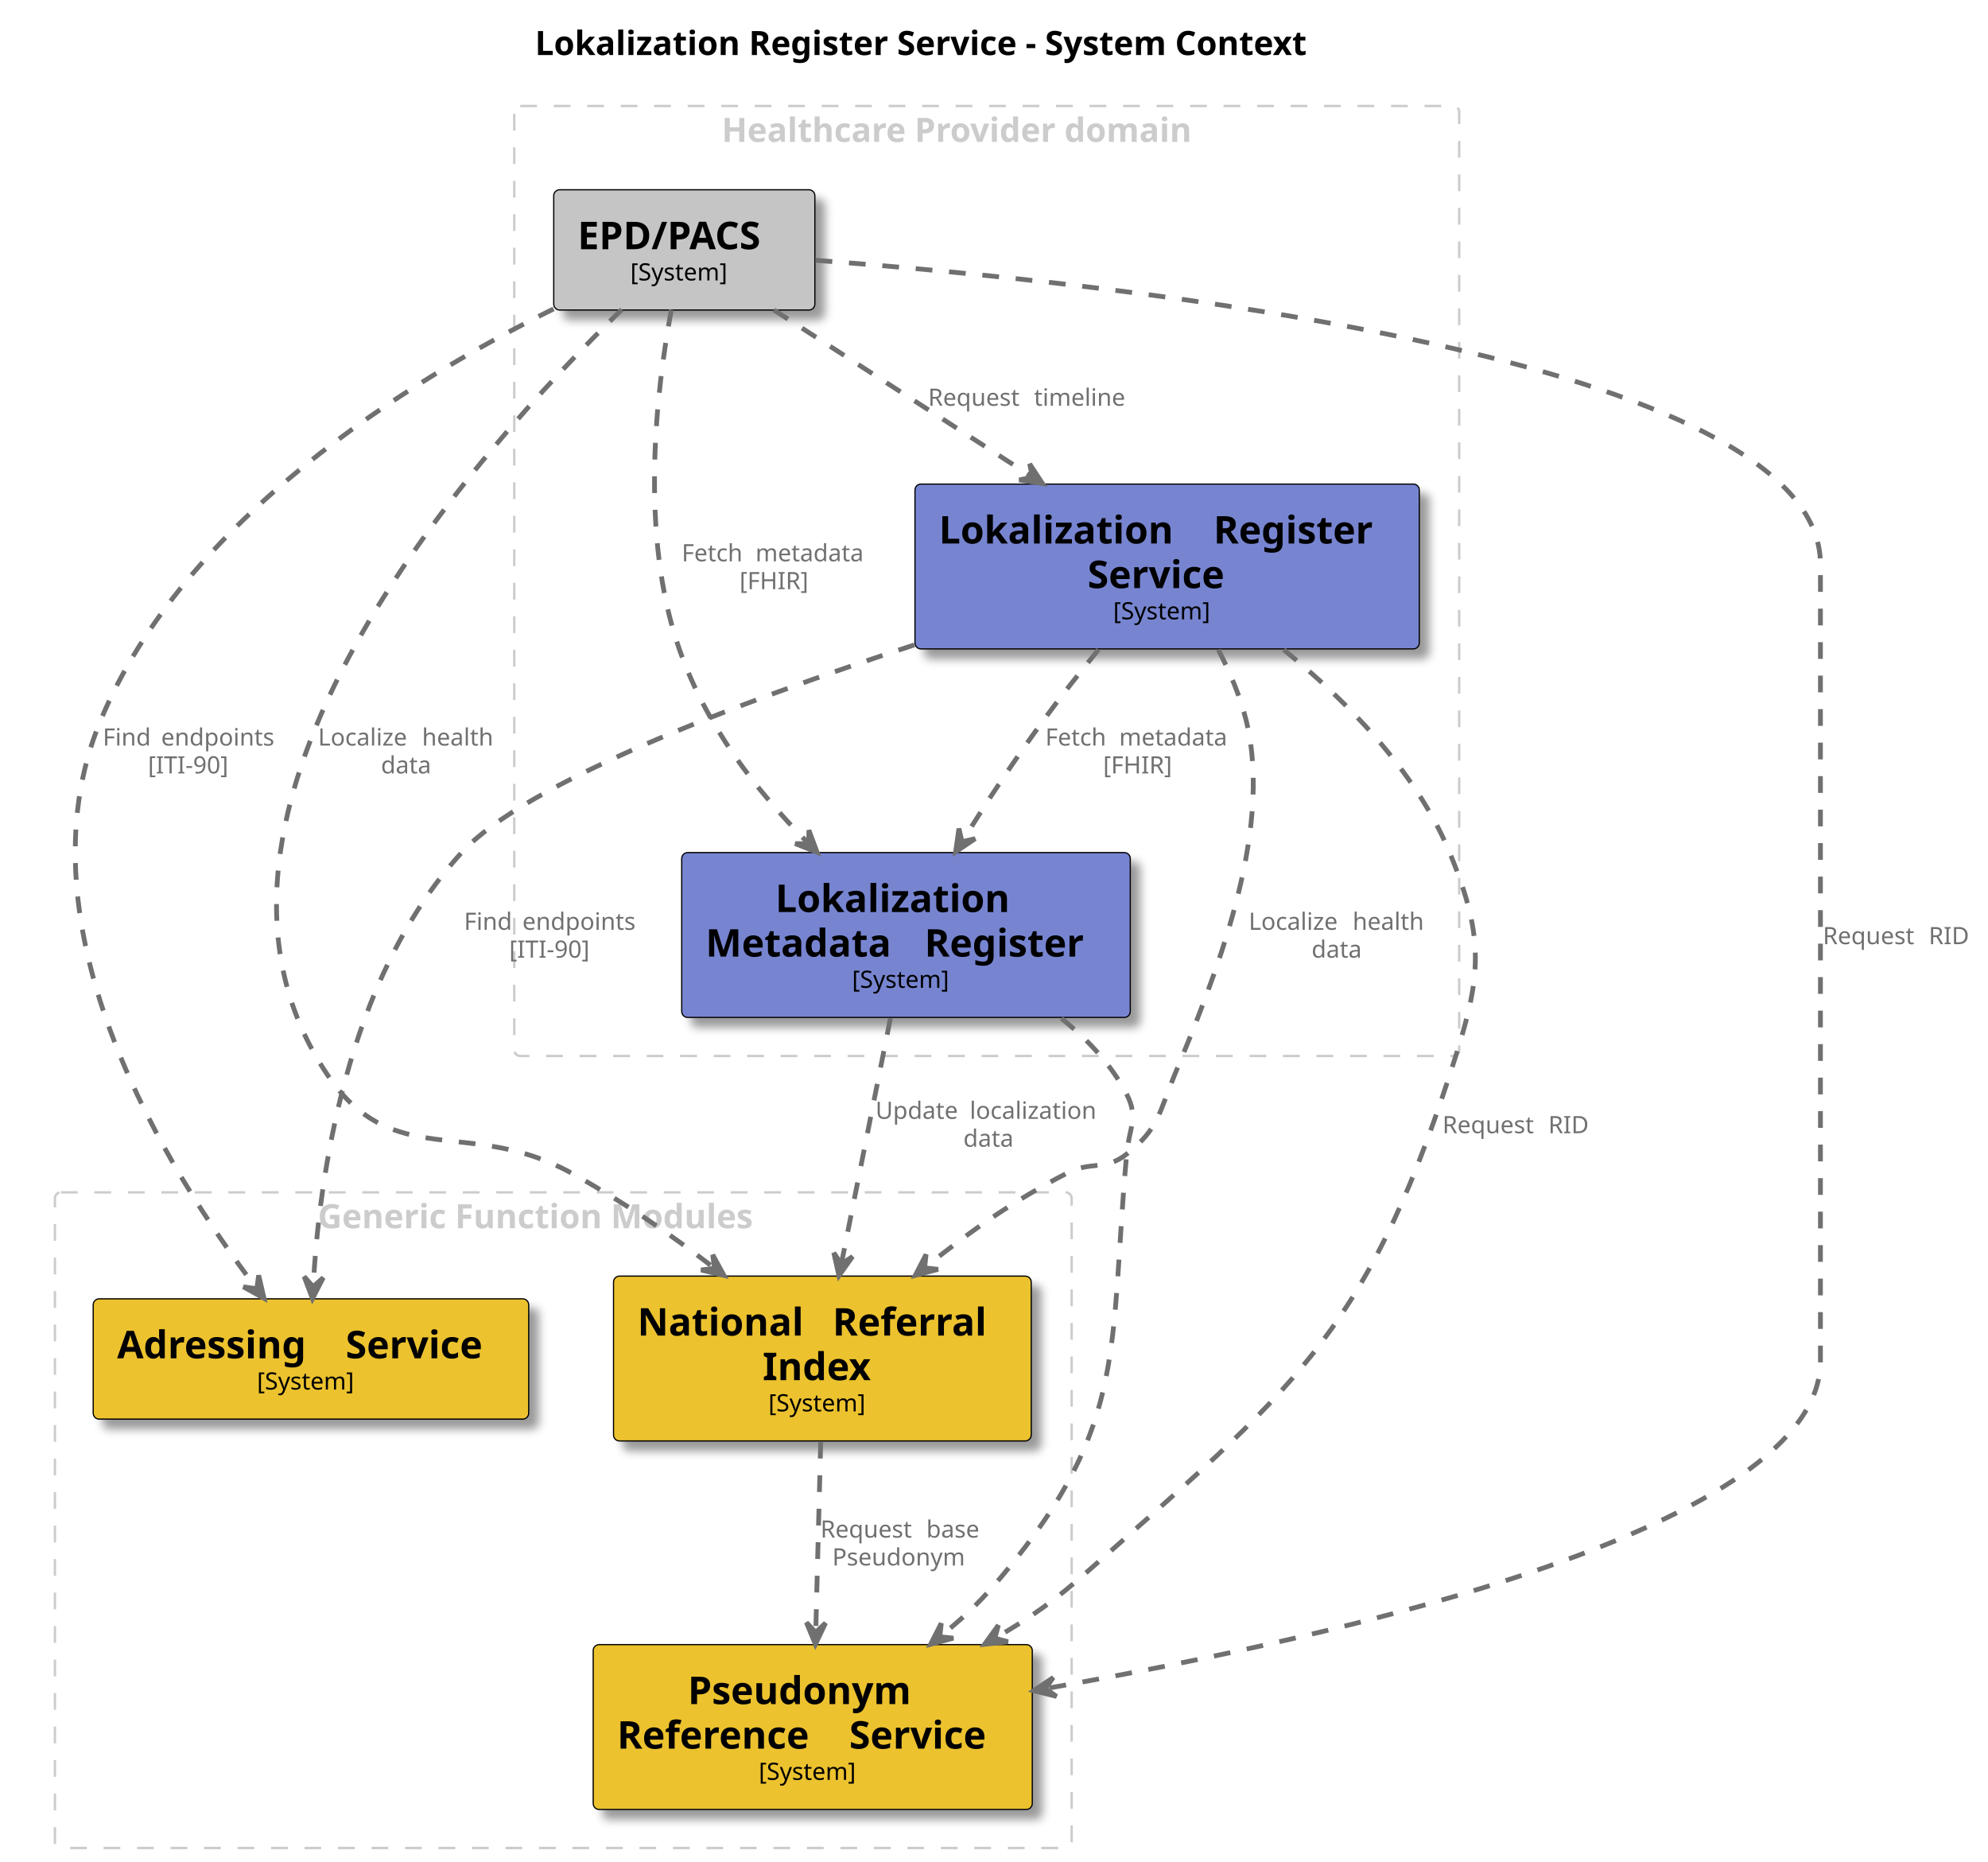
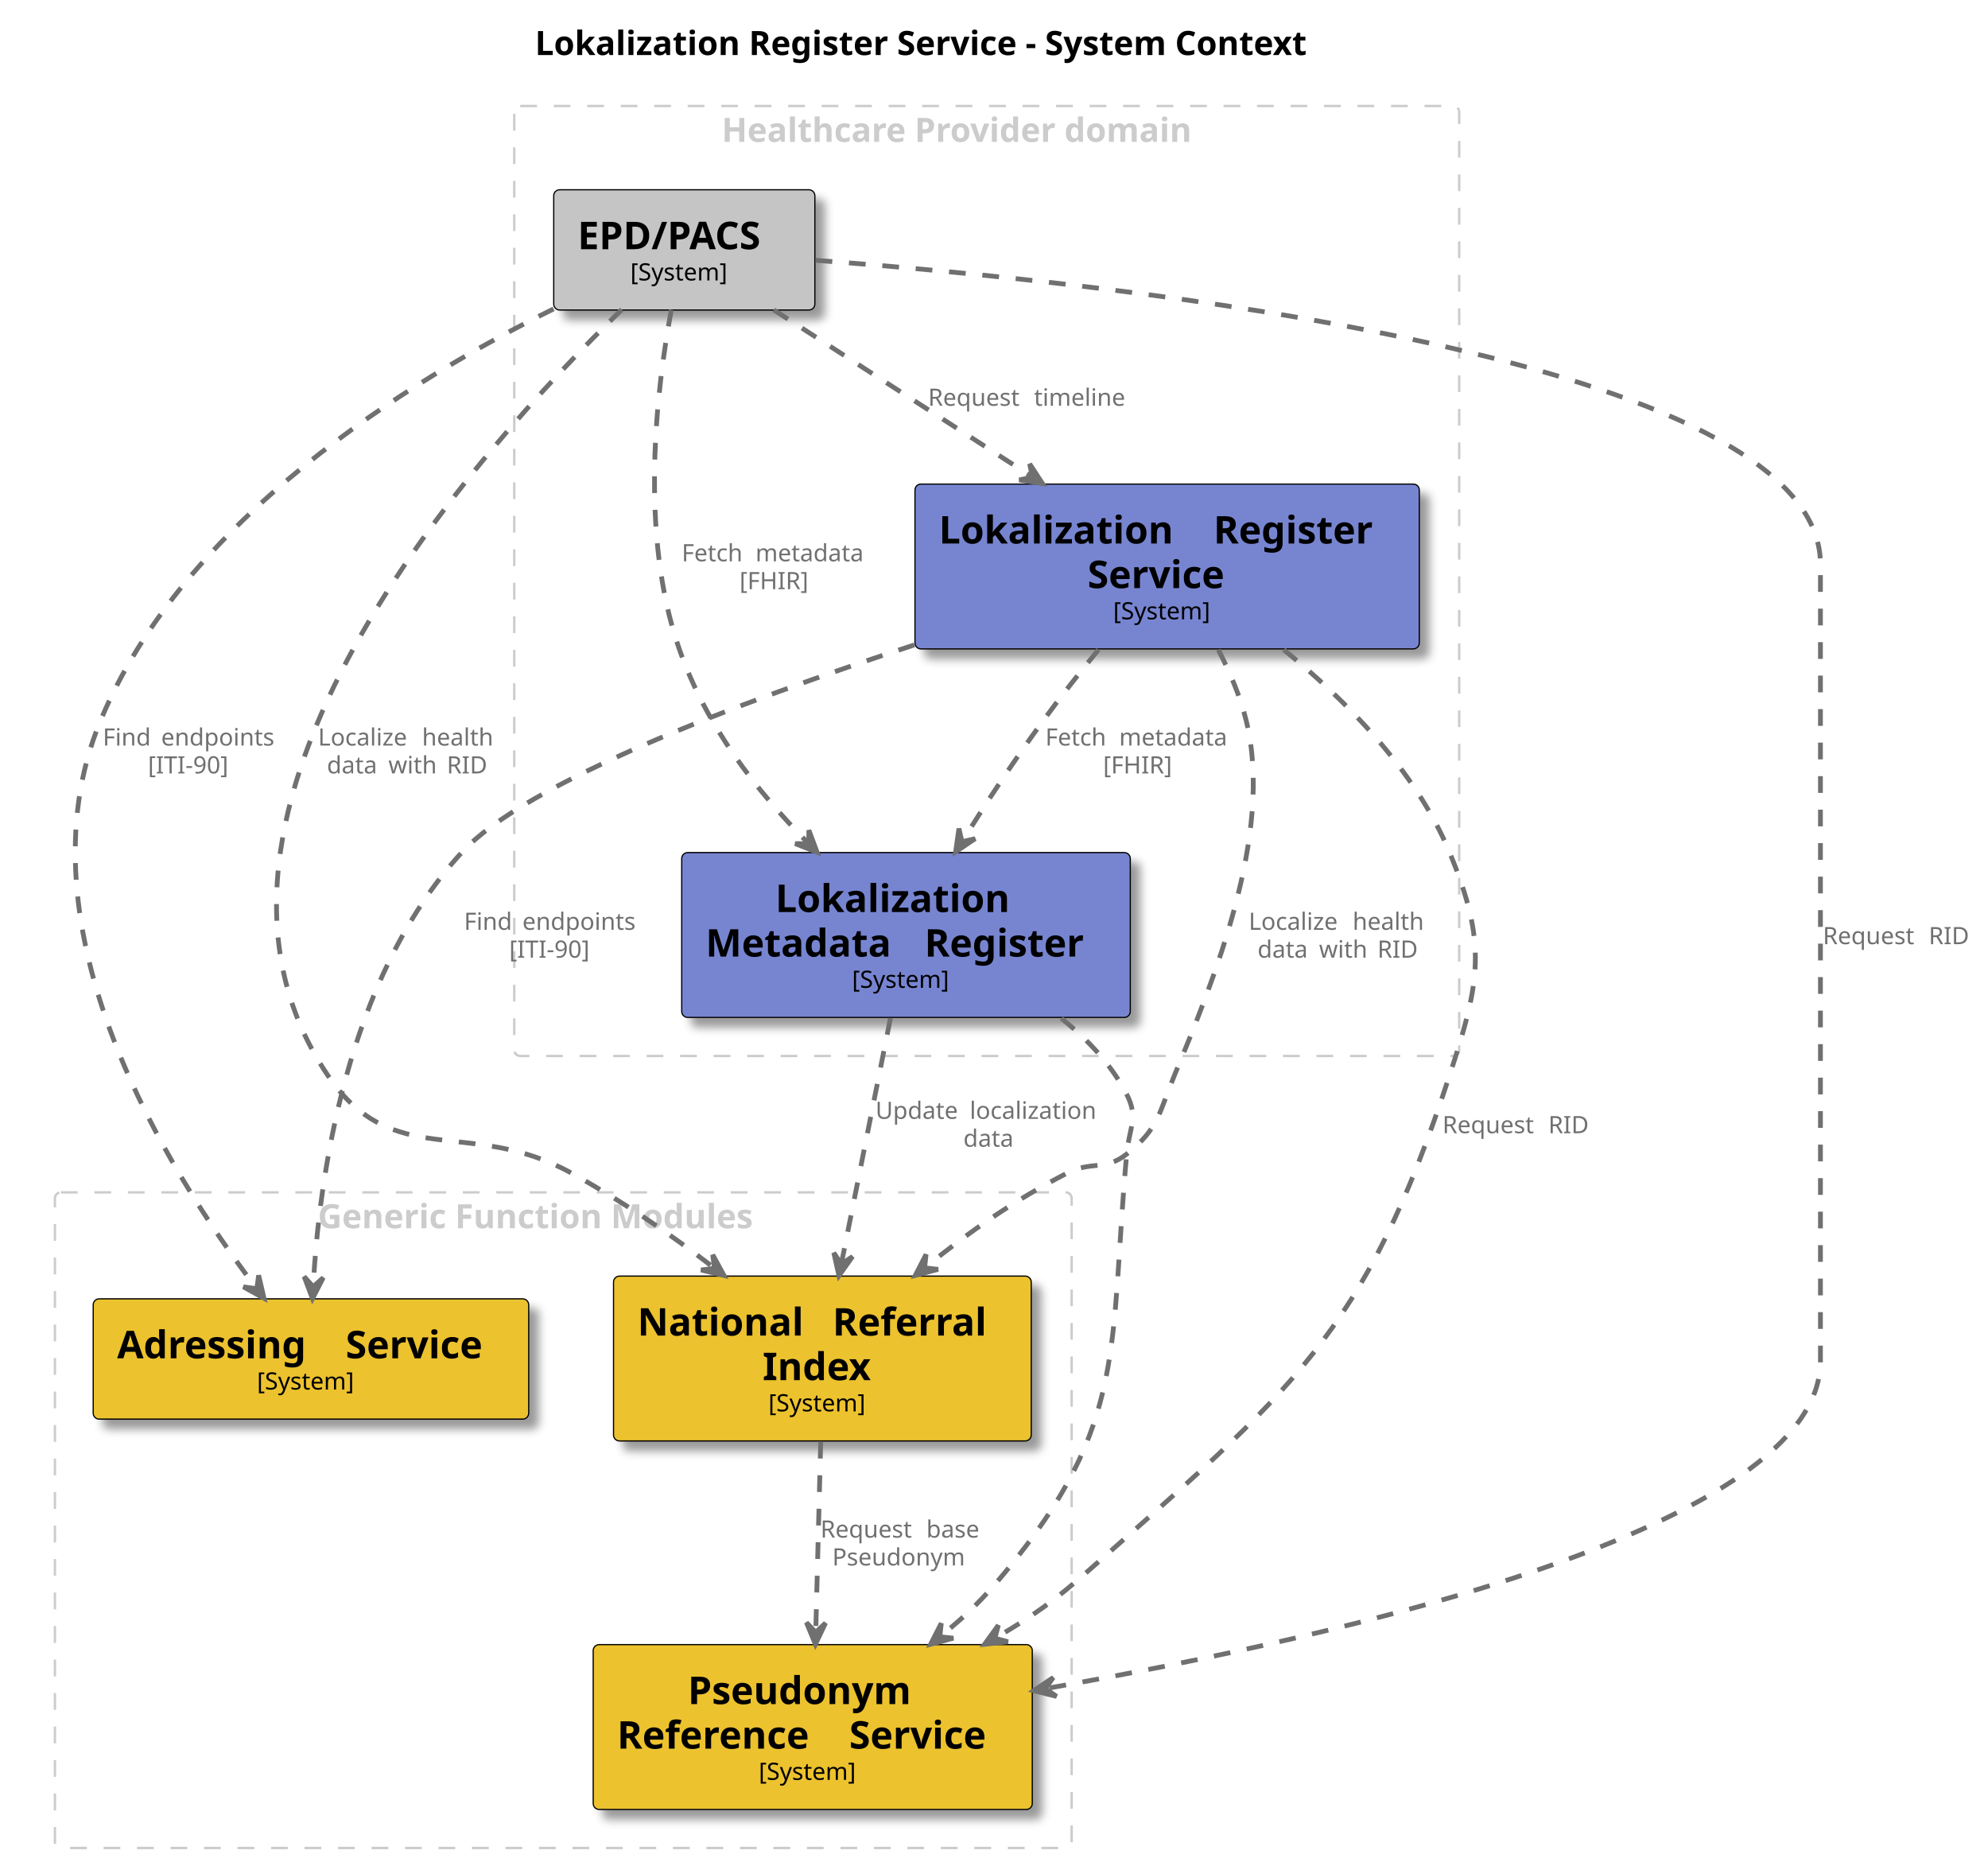
<svg xmlns="http://www.w3.org/2000/svg" contentStyleType="text/css" height="778px" preserveAspectRatio="none" style="width:831px;height:778px;background:#FFFFFF;" version="1.1" viewBox="0 0 831 778" width="831px" zoomAndPan="magnify">
  <defs>
-     <filter height="300%" id="f1lw5oop4vd9vb" width="300%" x="-1" y="-1">
+     <filter height="300%" id="fji1z4hvuqi5r" width="300%" x="-1" y="-1">
      <feGaussianBlur result="blurOut" stdDeviation="2.0" />
      <feColorMatrix in="blurOut" result="blurOut2" type="matrix" values="0 0 0 0 0 0 0 0 0 0 0 0 0 0 0 0 0 0 .4 0" />
      <feOffset dx="4.0" dy="4.0" in="blurOut2" result="blurOut3" />
      <feBlend in="SourceGraphic" in2="blurOut3" mode="normal" />
    </filter>
  </defs>
  <g>
    <text fill="#000000" font-family="sans-serif" font-size="14" font-weight="bold" lengthAdjust="spacing" textLength="370.556" x="223.625" y="22.995">Lokalization Register Service - System Context</text>
    <g id="cluster_group1">
      <rect fill="none" height="274" rx="2.5" ry="2.5" style="stroke:#CCCCCC;stroke-width:1.0;stroke-dasharray:7.0,7.0;" width="425" x="22.96" y="498.297" />
      <text fill="#CCCCCC" font-family="sans-serif" font-size="14" font-weight="bold" lengthAdjust="spacing" textLength="205.235" x="132.842" y="513.292">Generic Function Modules</text>
    </g>
    <g id="cluster_group2">
      <rect fill="none" height="397" rx="2.5" ry="2.5" style="stroke:#CCCCCC;stroke-width:1.0;stroke-dasharray:7.0,7.0;" width="395" x="214.96" y="44.297" />
      <text fill="#CCCCCC" font-family="sans-serif" font-size="14" font-weight="bold" lengthAdjust="spacing" textLength="221.58" x="301.67" y="59.292">Healthcare Provider domain</text>
    </g>
    <g id="elem_PseudonymReferenceService">
-       <rect fill="#ECC22E" filter="url(#f1lw5oop4vd9vb)" height="68.891" rx="2.5" ry="2.5" style="stroke:#000000;stroke-width:0.5;" width="183.539" x="247.96" y="687.297" />
+       <rect fill="#ECC22E" filter="url(#fji1z4hvuqi5r)" height="68.891" rx="2.5" ry="2.5" style="stroke:#000000;stroke-width:0.5;" width="183.539" x="247.96" y="687.297" />
      <text fill="#000000" font-family="sans-serif" font-size="16" font-weight="bold" lengthAdjust="spacing" textLength="104.43" x="287.515" y="712.148">Pseudonym</text>
      <text fill="#000000" font-family="sans-serif" font-size="16" font-weight="bold" lengthAdjust="spacing" textLength="91.453" x="257.96" y="730.773">Reference</text>
      <text fill="#000000" font-family="sans-serif" font-size="16" font-weight="bold" lengthAdjust="spacing" textLength="5.57" x="349.413" y="730.773"> </text>
      <text fill="#000000" font-family="sans-serif" font-size="16" font-weight="bold" lengthAdjust="spacing" textLength="66.516" x="354.983" y="730.773">Service</text>
      <text fill="#000000" font-family="sans-serif" font-size="10" lengthAdjust="spacing" textLength="45.093" x="317.183" y="743.829">[System]</text>
    </g>
    <g id="elem_AdressingService">
-       <rect fill="#ECC22E" filter="url(#f1lw5oop4vd9vb)" height="50.266" rx="2.5" ry="2.5" style="stroke:#000000;stroke-width:0.5;" width="182.039" x="38.96" y="542.797" />
+       <rect fill="#ECC22E" filter="url(#fji1z4hvuqi5r)" height="50.266" rx="2.5" ry="2.5" style="stroke:#000000;stroke-width:0.5;" width="182.039" x="38.96" y="542.797" />
      <text fill="#000000" font-family="sans-serif" font-size="16" font-weight="bold" lengthAdjust="spacing" textLength="89.953" x="48.96" y="567.648">Adressing</text>
      <text fill="#000000" font-family="sans-serif" font-size="16" font-weight="bold" lengthAdjust="spacing" textLength="5.57" x="138.913" y="567.648"> </text>
      <text fill="#000000" font-family="sans-serif" font-size="16" font-weight="bold" lengthAdjust="spacing" textLength="66.516" x="144.483" y="567.648">Service</text>
      <text fill="#000000" font-family="sans-serif" font-size="10" lengthAdjust="spacing" textLength="45.093" x="107.433" y="580.704">[System]</text>
    </g>
    <g id="elem_NationalReferralIndex">
-       <rect fill="#ECC22E" filter="url(#f1lw5oop4vd9vb)" height="68.891" rx="2.5" ry="2.5" style="stroke:#000000;stroke-width:0.5;" width="174.602" x="256.46" y="533.297" />
+       <rect fill="#ECC22E" filter="url(#fji1z4hvuqi5r)" height="68.891" rx="2.5" ry="2.5" style="stroke:#000000;stroke-width:0.5;" width="174.602" x="256.46" y="533.297" />
      <text fill="#000000" font-family="sans-serif" font-size="16" font-weight="bold" lengthAdjust="spacing" textLength="75.984" x="266.46" y="558.148">National</text>
      <text fill="#000000" font-family="sans-serif" font-size="16" font-weight="bold" lengthAdjust="spacing" textLength="5.57" x="342.444" y="558.148"> </text>
      <text fill="#000000" font-family="sans-serif" font-size="16" font-weight="bold" lengthAdjust="spacing" textLength="73.047" x="348.015" y="558.148">Referral</text>
      <text fill="#000000" font-family="sans-serif" font-size="16" font-weight="bold" lengthAdjust="spacing" textLength="49.969" x="318.776" y="576.773">Index</text>
      <text fill="#000000" font-family="sans-serif" font-size="10" lengthAdjust="spacing" textLength="45.093" x="321.214" y="589.829">[System]</text>
    </g>
    <g id="elem_LokalizationMetadataRegister">
-       <rect fill="#7785D1" filter="url(#f1lw5oop4vd9vb)" height="68.891" rx="2.5" ry="2.5" style="stroke:#000000;stroke-width:0.5;" width="187.508" x="284.96" y="356.297" />
+       <rect fill="#7785D1" filter="url(#fji1z4hvuqi5r)" height="68.891" rx="2.5" ry="2.5" style="stroke:#000000;stroke-width:0.5;" width="187.508" x="284.96" y="356.297" />
      <text fill="#000000" font-family="sans-serif" font-size="16" font-weight="bold" lengthAdjust="spacing" textLength="109.219" x="324.104" y="381.148">Lokalization</text>
      <text fill="#000000" font-family="sans-serif" font-size="16" font-weight="bold" lengthAdjust="spacing" textLength="85.914" x="294.96" y="399.773">Metadata</text>
      <text fill="#000000" font-family="sans-serif" font-size="16" font-weight="bold" lengthAdjust="spacing" textLength="5.57" x="380.874" y="399.773"> </text>
      <text fill="#000000" font-family="sans-serif" font-size="16" font-weight="bold" lengthAdjust="spacing" textLength="76.023" x="386.444" y="399.773">Register</text>
      <text fill="#000000" font-family="sans-serif" font-size="10" lengthAdjust="spacing" textLength="45.093" x="356.168" y="412.829">[System]</text>
    </g>
    <g id="elem_LokalizationRegisterService">
-       <rect fill="#7785D1" filter="url(#f1lw5oop4vd9vb)" height="68.891" rx="2.5" ry="2.5" style="stroke:#000000;stroke-width:0.5;" width="210.812" x="382.46" y="202.297" />
+       <rect fill="#7785D1" filter="url(#fji1z4hvuqi5r)" height="68.891" rx="2.5" ry="2.5" style="stroke:#000000;stroke-width:0.5;" width="210.812" x="382.46" y="202.297" />
      <text fill="#000000" font-family="sans-serif" font-size="16" font-weight="bold" lengthAdjust="spacing" textLength="109.219" x="392.46" y="227.148">Lokalization</text>
      <text fill="#000000" font-family="sans-serif" font-size="16" font-weight="bold" lengthAdjust="spacing" textLength="5.57" x="501.679" y="227.148"> </text>
      <text fill="#000000" font-family="sans-serif" font-size="16" font-weight="bold" lengthAdjust="spacing" textLength="76.023" x="507.249" y="227.148">Register</text>
      <text fill="#000000" font-family="sans-serif" font-size="16" font-weight="bold" lengthAdjust="spacing" textLength="66.516" x="454.608" y="245.773">Service</text>
      <text fill="#000000" font-family="sans-serif" font-size="10" lengthAdjust="spacing" textLength="45.093" x="465.32" y="258.829">[System]</text>
    </g>
    <g id="elem_EPDPACS">
-       <rect fill="#C5C5C5" filter="url(#f1lw5oop4vd9vb)" height="50.266" rx="2.5" ry="2.5" style="stroke:#000000;stroke-width:0.5;" width="109.156" x="231.46" y="79.297" />
+       <rect fill="#C5C5C5" filter="url(#fji1z4hvuqi5r)" height="50.266" rx="2.5" ry="2.5" style="stroke:#000000;stroke-width:0.5;" width="109.156" x="231.46" y="79.297" />
      <text fill="#000000" font-family="sans-serif" font-size="16" font-weight="bold" lengthAdjust="spacing" textLength="89.156" x="241.46" y="104.148">EPD/PACS</text>
      <text fill="#000000" font-family="sans-serif" font-size="10" lengthAdjust="spacing" textLength="45.093" x="263.492" y="117.204">[System]</text>
    </g>
    <g id="link_LokalizationMetadataRegister_NationalReferralIndex">
      <path d="M372.21,425.537 C366.01,456.527 358.057,496.323 351.867,527.273 " fill="none" id="LokalizationMetadataRegister-to-NationalReferralIndex" style="stroke:#707070;stroke-width:2.0;stroke-dasharray:7.0,7.0;" />
      <polygon fill="#707070" points="350.69,533.157,356.377,525.116,351.671,528.254,348.533,523.547,350.69,533.157" style="stroke:#707070;stroke-width:2.0;" />
      <text fill="#707070" font-family="sans-serif" font-size="10" lengthAdjust="spacing" textLength="36.216" x="365.96" y="467.579">Update</text>
      <text fill="#707070" font-family="sans-serif" font-size="10" lengthAdjust="spacing" textLength="3.179" x="402.176" y="467.579"> </text>
      <text fill="#707070" font-family="sans-serif" font-size="10" lengthAdjust="spacing" textLength="56.611" x="405.354" y="467.579">localization</text>
      <text fill="#707070" font-family="sans-serif" font-size="10" lengthAdjust="spacing" textLength="22.524" x="402.701" y="479.22">data</text>
    </g>
    <g id="link_NationalReferralIndex_PseudonymReferenceService">
      <path d="M343.07,602.527 C342.41,627.717 341.667,655.989 341.007,681.159 " fill="none" id="NationalReferralIndex-to-PseudonymReferenceService" style="stroke:#707070;stroke-width:2.0;stroke-dasharray:7.0,7.0;" />
      <polygon fill="#707070" points="340.85,687.157,345.084,678.265,340.981,682.159,337.087,678.055,340.85,687.157" style="stroke:#707070;stroke-width:2.0;" />
      <text fill="#707070" font-family="sans-serif" font-size="10" lengthAdjust="spacing" textLength="41.069" x="342.96" y="642.579">Request</text>
      <text fill="#707070" font-family="sans-serif" font-size="10" lengthAdjust="spacing" textLength="3.179" x="384.029" y="642.579"> </text>
      <text fill="#707070" font-family="sans-serif" font-size="10" lengthAdjust="spacing" textLength="23.838" x="387.208" y="642.579">base</text>
      <text fill="#707070" font-family="sans-serif" font-size="10" lengthAdjust="spacing" textLength="58.193" x="347.906" y="654.22">Pseudonym</text>
    </g>
    <g id="link_LokalizationMetadataRegister_PseudonymReferenceService">
      <path d="M443.66,425.597 C454.66,434.377 464.58,444.927 470.96,457.297 C476.05,467.177 471.97,471.227 470.96,482.297 C463.63,562.977 471.69,594.947 419.96,657.297 C411.02,668.077 404.631,674.478 393.641,683.388 " fill="none" id="LokalizationMetadataRegister-to-PseudonymReferenceService" style="stroke:#707070;stroke-width:2.0;stroke-dasharray:7.0,7.0;" />
      <polygon fill="#707070" points="388.98,687.167,398.49,684.606,392.864,684.018,393.452,678.392,388.98,687.167" style="stroke:#707070;stroke-width:2.0;" />
      <text fill="#000000" font-family="sans-serif" font-size="10" lengthAdjust="spacing" textLength="3.179" x="470.96" y="571.579"> </text>
    </g>
    <g id="link_LokalizationRegisterService_PseudonymReferenceService">
      <path d="M536.63,271.537 C562.51,292.557 591.83,322.087 605.96,356.297 C621.74,394.497 618.79,410.007 605.96,449.297 C570.43,558.137 539.74,581.457 453.96,657.297 C441.32,668.477 431.566,675.509 416.736,684.139 " fill="none" id="LokalizationRegisterService-to-PseudonymReferenceService" style="stroke:#707070;stroke-width:2.0;stroke-dasharray:7.0,7.0;" />
      <polygon fill="#707070" points="411.55,687.157,421.341,686.087,415.872,684.642,417.317,679.173,411.55,687.157" style="stroke:#707070;stroke-width:2.0;" />
      <text fill="#707070" font-family="sans-serif" font-size="10" lengthAdjust="spacing" textLength="41.069" x="602.96" y="473.579">Request</text>
      <text fill="#707070" font-family="sans-serif" font-size="10" lengthAdjust="spacing" textLength="3.179" x="644.029" y="473.579"> </text>
      <text fill="#707070" font-family="sans-serif" font-size="10" lengthAdjust="spacing" textLength="17.598" x="647.208" y="473.579">RID</text>
    </g>
    <g id="link_LokalizationRegisterService_NationalReferralIndex">
      <path d="M509.28,271.547 C514.08,280.837 518.48,291.157 520.96,301.297 C532.55,348.717 507.01,410.487 490.96,449.297 C484.41,465.147 484.43,471.677 470.96,482.297 C461.8,489.517 456.33,484.947 445.96,490.297 C423.54,501.877 405.536,514.548 387.276,529.227 " fill="none" id="LokalizationRegisterService-to-NationalReferralIndex" style="stroke:#707070;stroke-width:2.0;stroke-dasharray:7.0,7.0;" />
      <polygon fill="#707070" points="382.6,532.987,392.121,530.465,386.497,529.854,387.108,524.23,382.6,532.987" style="stroke:#707070;stroke-width:2.0;" />
      <text fill="#707070" font-family="sans-serif" font-size="10" lengthAdjust="spacing" textLength="40.273" x="521.96" y="388.579">Localize</text>
      <text fill="#707070" font-family="sans-serif" font-size="10" lengthAdjust="spacing" textLength="3.179" x="562.233" y="388.579"> </text>
      <text fill="#707070" font-family="sans-serif" font-size="10" lengthAdjust="spacing" textLength="31.655" x="565.412" y="388.579">health</text>
-       <text fill="#707070" font-family="sans-serif" font-size="10" lengthAdjust="spacing" textLength="22.524" x="548.251" y="400.22">data</text>
+       <text fill="#707070" font-family="sans-serif" font-size="10" lengthAdjust="spacing" textLength="22.524" x="525.666" y="400.22">data</text>
+       <text fill="#707070" font-family="sans-serif" font-size="10" lengthAdjust="spacing" textLength="3.179" x="548.191" y="400.22"> </text>
+       <text fill="#707070" font-family="sans-serif" font-size="10" lengthAdjust="spacing" textLength="21.216" x="551.369" y="400.22">with</text>
+       <text fill="#707070" font-family="sans-serif" font-size="10" lengthAdjust="spacing" textLength="3.179" x="572.585" y="400.22"> </text>
+       <text fill="#707070" font-family="sans-serif" font-size="10" lengthAdjust="spacing" textLength="17.598" x="575.764" y="400.22">RID</text>
    </g>
    <g id="link_LokalizationRegisterService_AdressingService">
      <path d="M382.2,269.517 C308.81,293.477 219.61,327.097 192.96,356.297 C144.1,409.827 133.401,493.857 130.961,536.717 " fill="none" id="LokalizationRegisterService-to-AdressingService" style="stroke:#707070;stroke-width:2.0;stroke-dasharray:7.0,7.0;" />
      <polygon fill="#707070" points="130.62,542.707,135.125,533.949,130.904,537.715,127.138,533.494,130.62,542.707" style="stroke:#707070;stroke-width:2.0;" />
      <text fill="#707070" font-family="sans-serif" font-size="10" lengthAdjust="spacing" textLength="21.216" x="193.96" y="388.579">Find</text>
      <text fill="#707070" font-family="sans-serif" font-size="10" lengthAdjust="spacing" textLength="3.179" x="215.176" y="388.579"> </text>
      <text fill="#707070" font-family="sans-serif" font-size="10" lengthAdjust="spacing" textLength="49.551" x="218.355" y="388.579">endpoints</text>
      <text fill="#707070" font-family="sans-serif" font-size="10" lengthAdjust="spacing" textLength="36.143" x="212.861" y="400.22">[ITI-90]</text>
    </g>
    <g id="link_LokalizationRegisterService_LokalizationMetadataRegister">
      <path d="M459.16,271.507 C451.41,280.977 443.17,291.387 435.96,301.297 C423.16,318.877 413.133,334.151 402.643,350.911 " fill="none" id="LokalizationRegisterService-to-LokalizationMetadataRegister" style="stroke:#707070;stroke-width:2.0;stroke-dasharray:7.0,7.0;" />
      <polygon fill="#707070" points="399.46,355.997,407.625,350.49,402.113,351.759,400.844,346.246,399.46,355.997" style="stroke:#707070;stroke-width:2.0;" />
      <text fill="#707070" font-family="sans-serif" font-size="10" lengthAdjust="spacing" textLength="27.661" x="436.96" y="311.579">Fetch</text>
      <text fill="#707070" font-family="sans-serif" font-size="10" lengthAdjust="spacing" textLength="3.179" x="464.621" y="311.579"> </text>
      <text fill="#707070" font-family="sans-serif" font-size="10" lengthAdjust="spacing" textLength="48.467" x="467.8" y="311.579">metadata</text>
      <text fill="#707070" font-family="sans-serif" font-size="10" lengthAdjust="spacing" textLength="30.972" x="461.127" y="323.22">[FHIR]</text>
    </g>
    <g id="link_EPDPACS_NationalReferralIndex">
      <path d="M259.93,129.347 C200.02,187.667 62.98,339.827 136.96,449.297 C164.32,489.777 196.22,466.617 238.96,490.297 C261.06,502.537 279.156,515.06 297.876,529.39 " fill="none" id="EPDPACS-to-NationalReferralIndex" style="stroke:#707070;stroke-width:2.0;stroke-dasharray:7.0,7.0;" />
      <polygon fill="#707070" points="302.64,533.037,297.925,524.39,298.67,529.998,293.062,530.742,302.64,533.037" style="stroke:#707070;stroke-width:2.0;" />
      <text fill="#707070" font-family="sans-serif" font-size="10" lengthAdjust="spacing" textLength="40.273" x="132.96" y="311.579">Localize</text>
      <text fill="#707070" font-family="sans-serif" font-size="10" lengthAdjust="spacing" textLength="3.179" x="173.233" y="311.579"> </text>
      <text fill="#707070" font-family="sans-serif" font-size="10" lengthAdjust="spacing" textLength="31.655" x="176.412" y="311.579">health</text>
-       <text fill="#707070" font-family="sans-serif" font-size="10" lengthAdjust="spacing" textLength="22.524" x="159.251" y="323.22">data</text>
+       <text fill="#707070" font-family="sans-serif" font-size="10" lengthAdjust="spacing" textLength="22.524" x="136.666" y="323.22">data</text>
+       <text fill="#707070" font-family="sans-serif" font-size="10" lengthAdjust="spacing" textLength="3.179" x="159.19" y="323.22"> </text>
+       <text fill="#707070" font-family="sans-serif" font-size="10" lengthAdjust="spacing" textLength="21.216" x="162.369" y="323.22">with</text>
+       <text fill="#707070" font-family="sans-serif" font-size="10" lengthAdjust="spacing" textLength="3.179" x="183.585" y="323.22"> </text>
+       <text fill="#707070" font-family="sans-serif" font-size="10" lengthAdjust="spacing" textLength="17.598" x="186.764" y="323.22">RID</text>
    </g>
    <g id="link_EPDPACS_AdressingService">
      <path d="M231.4,129.097 C170.78,159.077 76.84,217.087 41.96,301.297 C6,388.107 71.062,490.58 106.742,537.78 " fill="none" id="EPDPACS-to-AdressingService" style="stroke:#707070;stroke-width:2.0;stroke-dasharray:7.0,7.0;" />
      <polygon fill="#707070" points="110.36,542.567,108.124,532.975,107.345,538.578,101.742,537.799,110.36,542.567" style="stroke:#707070;stroke-width:2.0;" />
      <text fill="#707070" font-family="sans-serif" font-size="10" lengthAdjust="spacing" textLength="21.216" x="42.96" y="311.579">Find</text>
      <text fill="#707070" font-family="sans-serif" font-size="10" lengthAdjust="spacing" textLength="3.179" x="64.176" y="311.579"> </text>
      <text fill="#707070" font-family="sans-serif" font-size="10" lengthAdjust="spacing" textLength="49.551" x="67.355" y="311.579">endpoints</text>
      <text fill="#707070" font-family="sans-serif" font-size="10" lengthAdjust="spacing" textLength="36.143" x="61.861" y="323.22">[ITI-90]</text>
    </g>
    <g id="link_EPDPACS_LokalizationMetadataRegister">
      <path d="M280.62,129.497 C274.44,162.577 267.1,223.307 283.96,271.297 C295.45,304.007 316.012,330.1 337.362,351.9 " fill="none" id="EPDPACS-to-LokalizationMetadataRegister" style="stroke:#707070;stroke-width:2.0;stroke-dasharray:7.0,7.0;" />
      <polygon fill="#707070" points="341.56,356.187,338.12,346.958,338.062,352.615,332.405,352.556,341.56,356.187" style="stroke:#707070;stroke-width:2.0;" />
      <text fill="#707070" font-family="sans-serif" font-size="10" lengthAdjust="spacing" textLength="27.661" x="284.96" y="234.579">Fetch</text>
      <text fill="#707070" font-family="sans-serif" font-size="10" lengthAdjust="spacing" textLength="3.179" x="312.621" y="234.579"> </text>
      <text fill="#707070" font-family="sans-serif" font-size="10" lengthAdjust="spacing" textLength="48.467" x="315.8" y="234.579">metadata</text>
      <text fill="#707070" font-family="sans-serif" font-size="10" lengthAdjust="spacing" textLength="30.972" x="309.127" y="246.22">[FHIR]</text>
    </g>
    <g id="link_EPDPACS_PseudonymReferenceService">
      <path d="M340.91,108.777 C465.95,118.187 760.96,149.527 760.96,235.797 C760.96,235.797 760.96,235.797 760.96,568.797 C760.96,638.197 561.899,683.717 437.999,705.517 " fill="none" id="EPDPACS-to-PseudonymReferenceService" style="stroke:#707070;stroke-width:2.0;stroke-dasharray:7.0,7.0;" />
      <polygon fill="#707070" points="432.09,706.557,441.647,708.937,437.014,705.69,440.261,701.058,432.09,706.557" style="stroke:#707070;stroke-width:2.0;" />
      <text fill="#707070" font-family="sans-serif" font-size="10" lengthAdjust="spacing" textLength="41.069" x="761.96" y="394.579">Request</text>
      <text fill="#707070" font-family="sans-serif" font-size="10" lengthAdjust="spacing" textLength="3.179" x="803.029" y="394.579"> </text>
      <text fill="#707070" font-family="sans-serif" font-size="10" lengthAdjust="spacing" textLength="17.598" x="806.208" y="394.579">RID</text>
    </g>
    <g id="link_EPDPACS_LokalizationRegisterService">
      <path d="M323.48,129.537 C355.09,149.957 395.6,176.131 430.75,198.841 " fill="none" id="EPDPACS-to-LokalizationRegisterService" style="stroke:#707070;stroke-width:2.0;stroke-dasharray:7.0,7.0;" />
      <polygon fill="#707070" points="435.79,202.097,430.401,193.853,431.59,199.383,426.06,200.573,435.79,202.097" style="stroke:#707070;stroke-width:2.0;" />
      <text fill="#707070" font-family="sans-serif" font-size="10" lengthAdjust="spacing" textLength="41.069" x="387.96" y="169.579">Request</text>
      <text fill="#707070" font-family="sans-serif" font-size="10" lengthAdjust="spacing" textLength="3.179" x="429.029" y="169.579"> </text>
      <text fill="#707070" font-family="sans-serif" font-size="10" lengthAdjust="spacing" textLength="40.64" x="432.208" y="169.579">timeline</text>
    </g>
  </g>
</svg>
